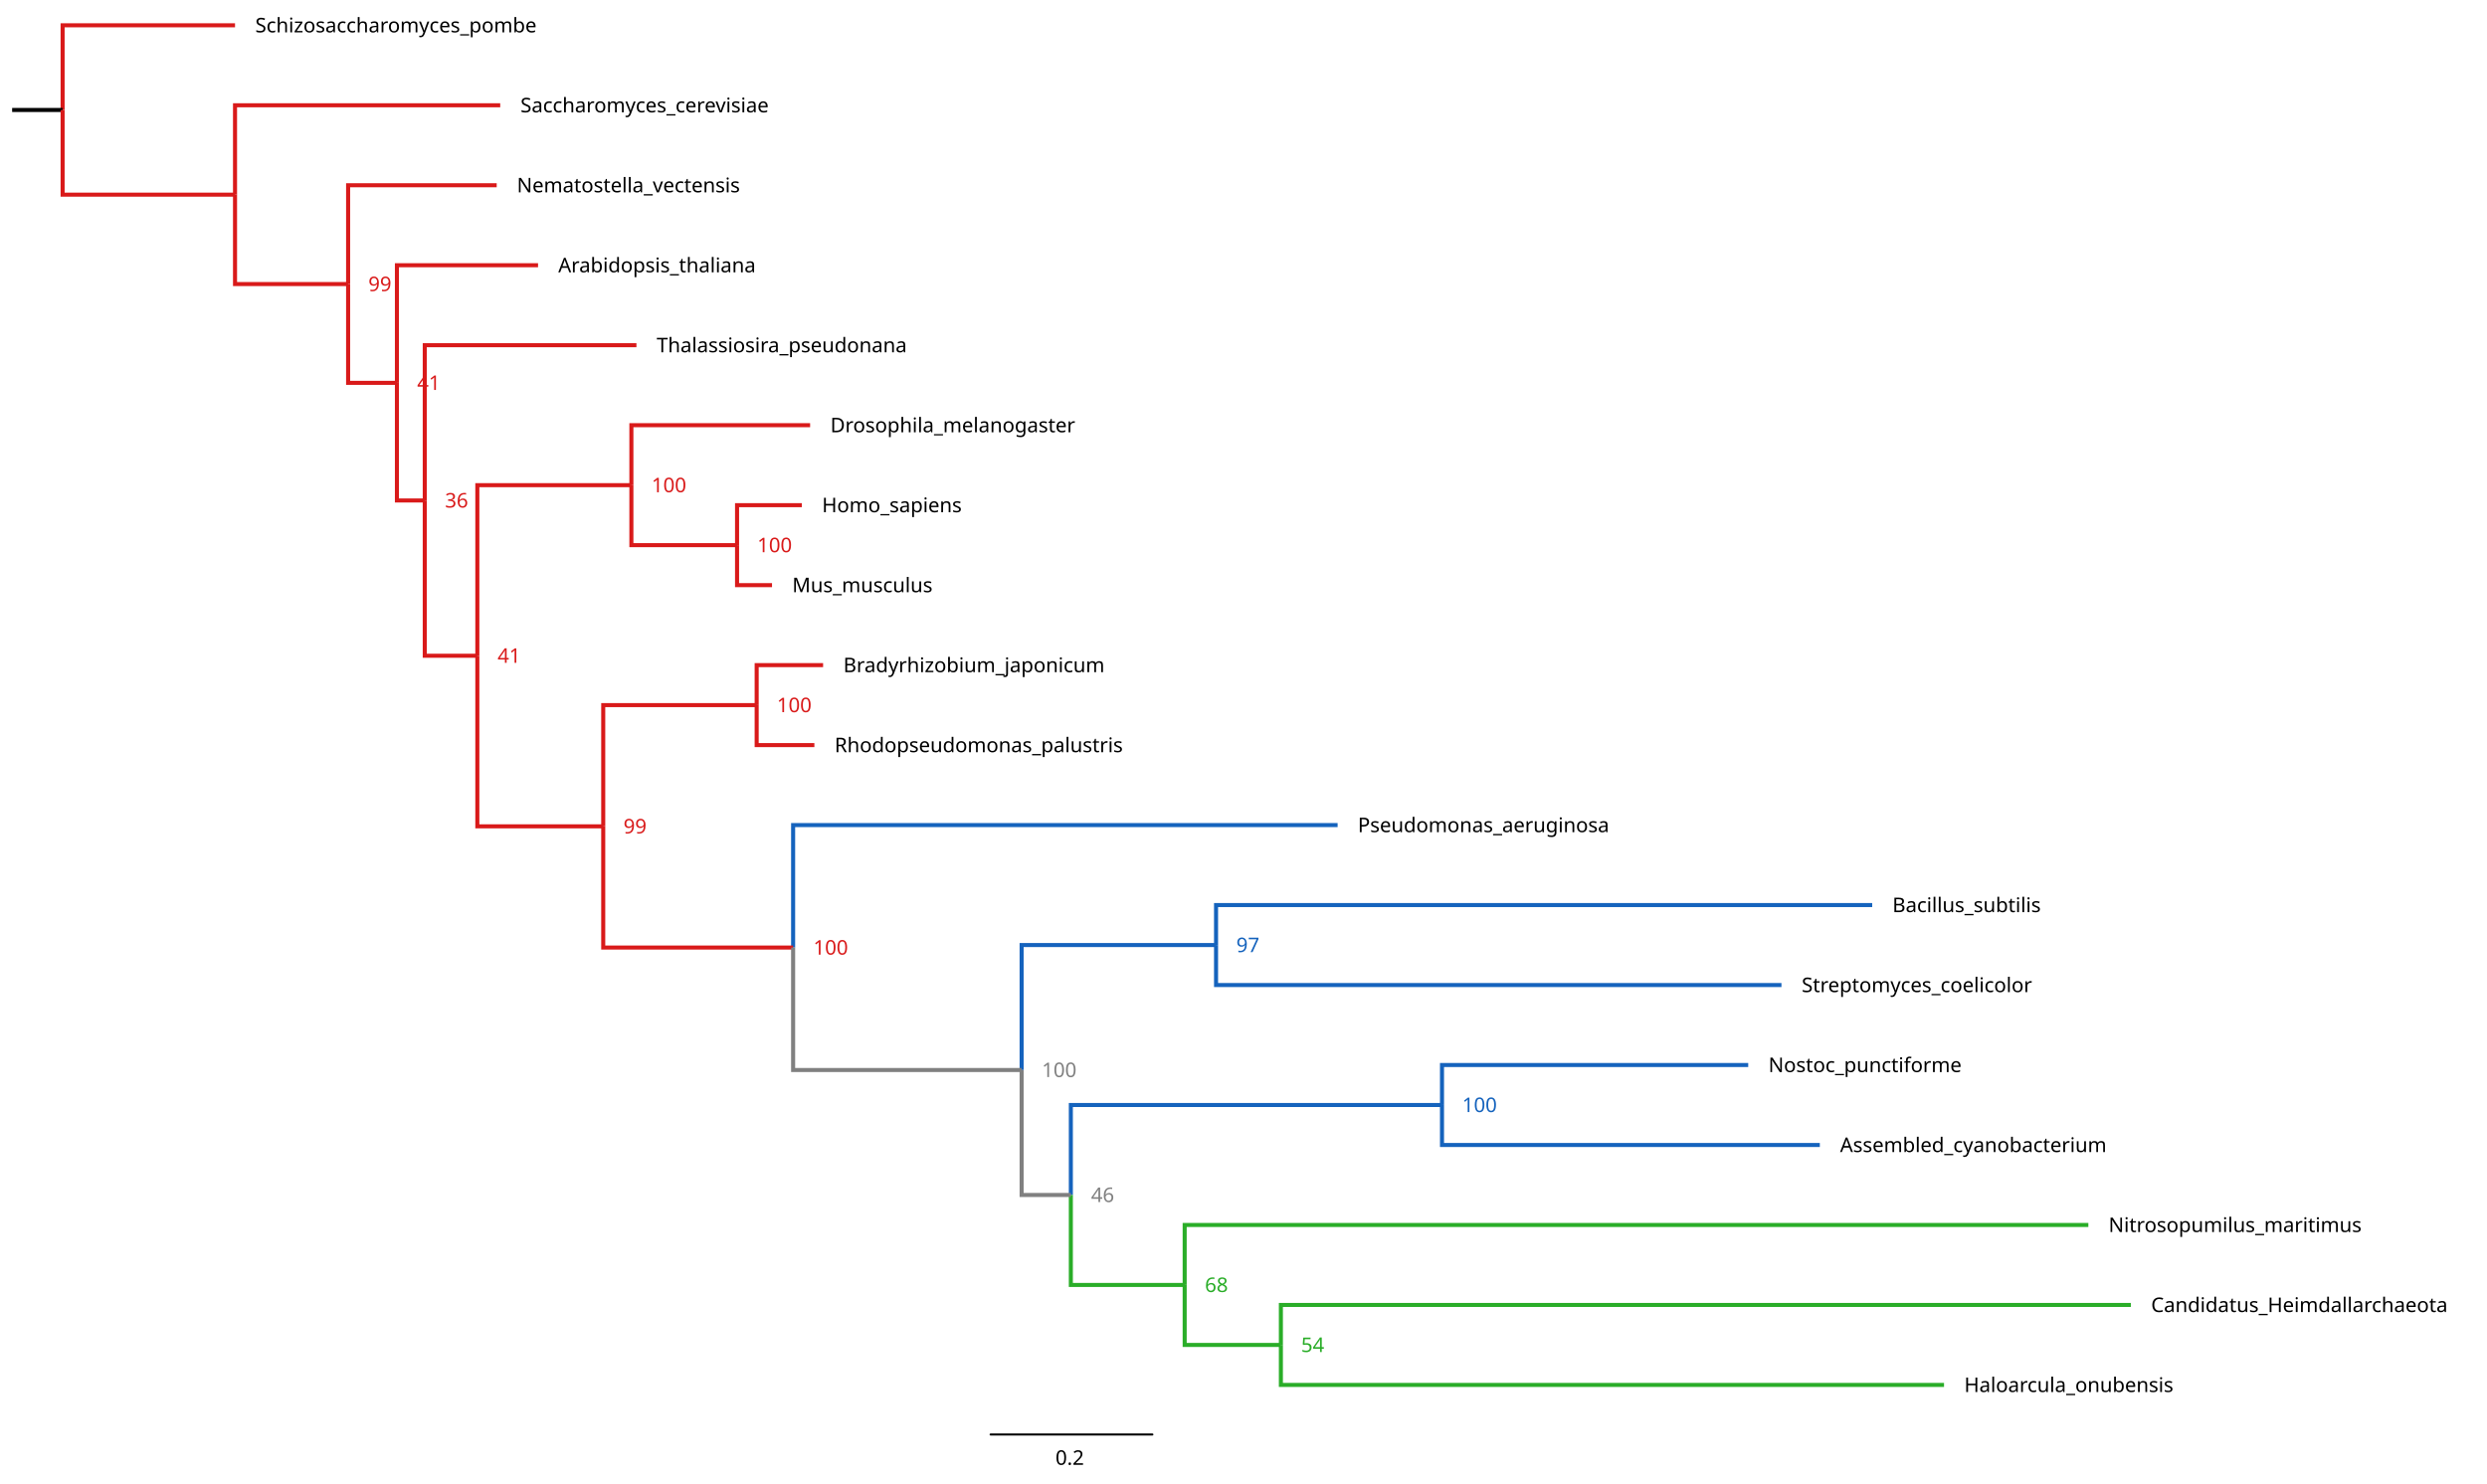
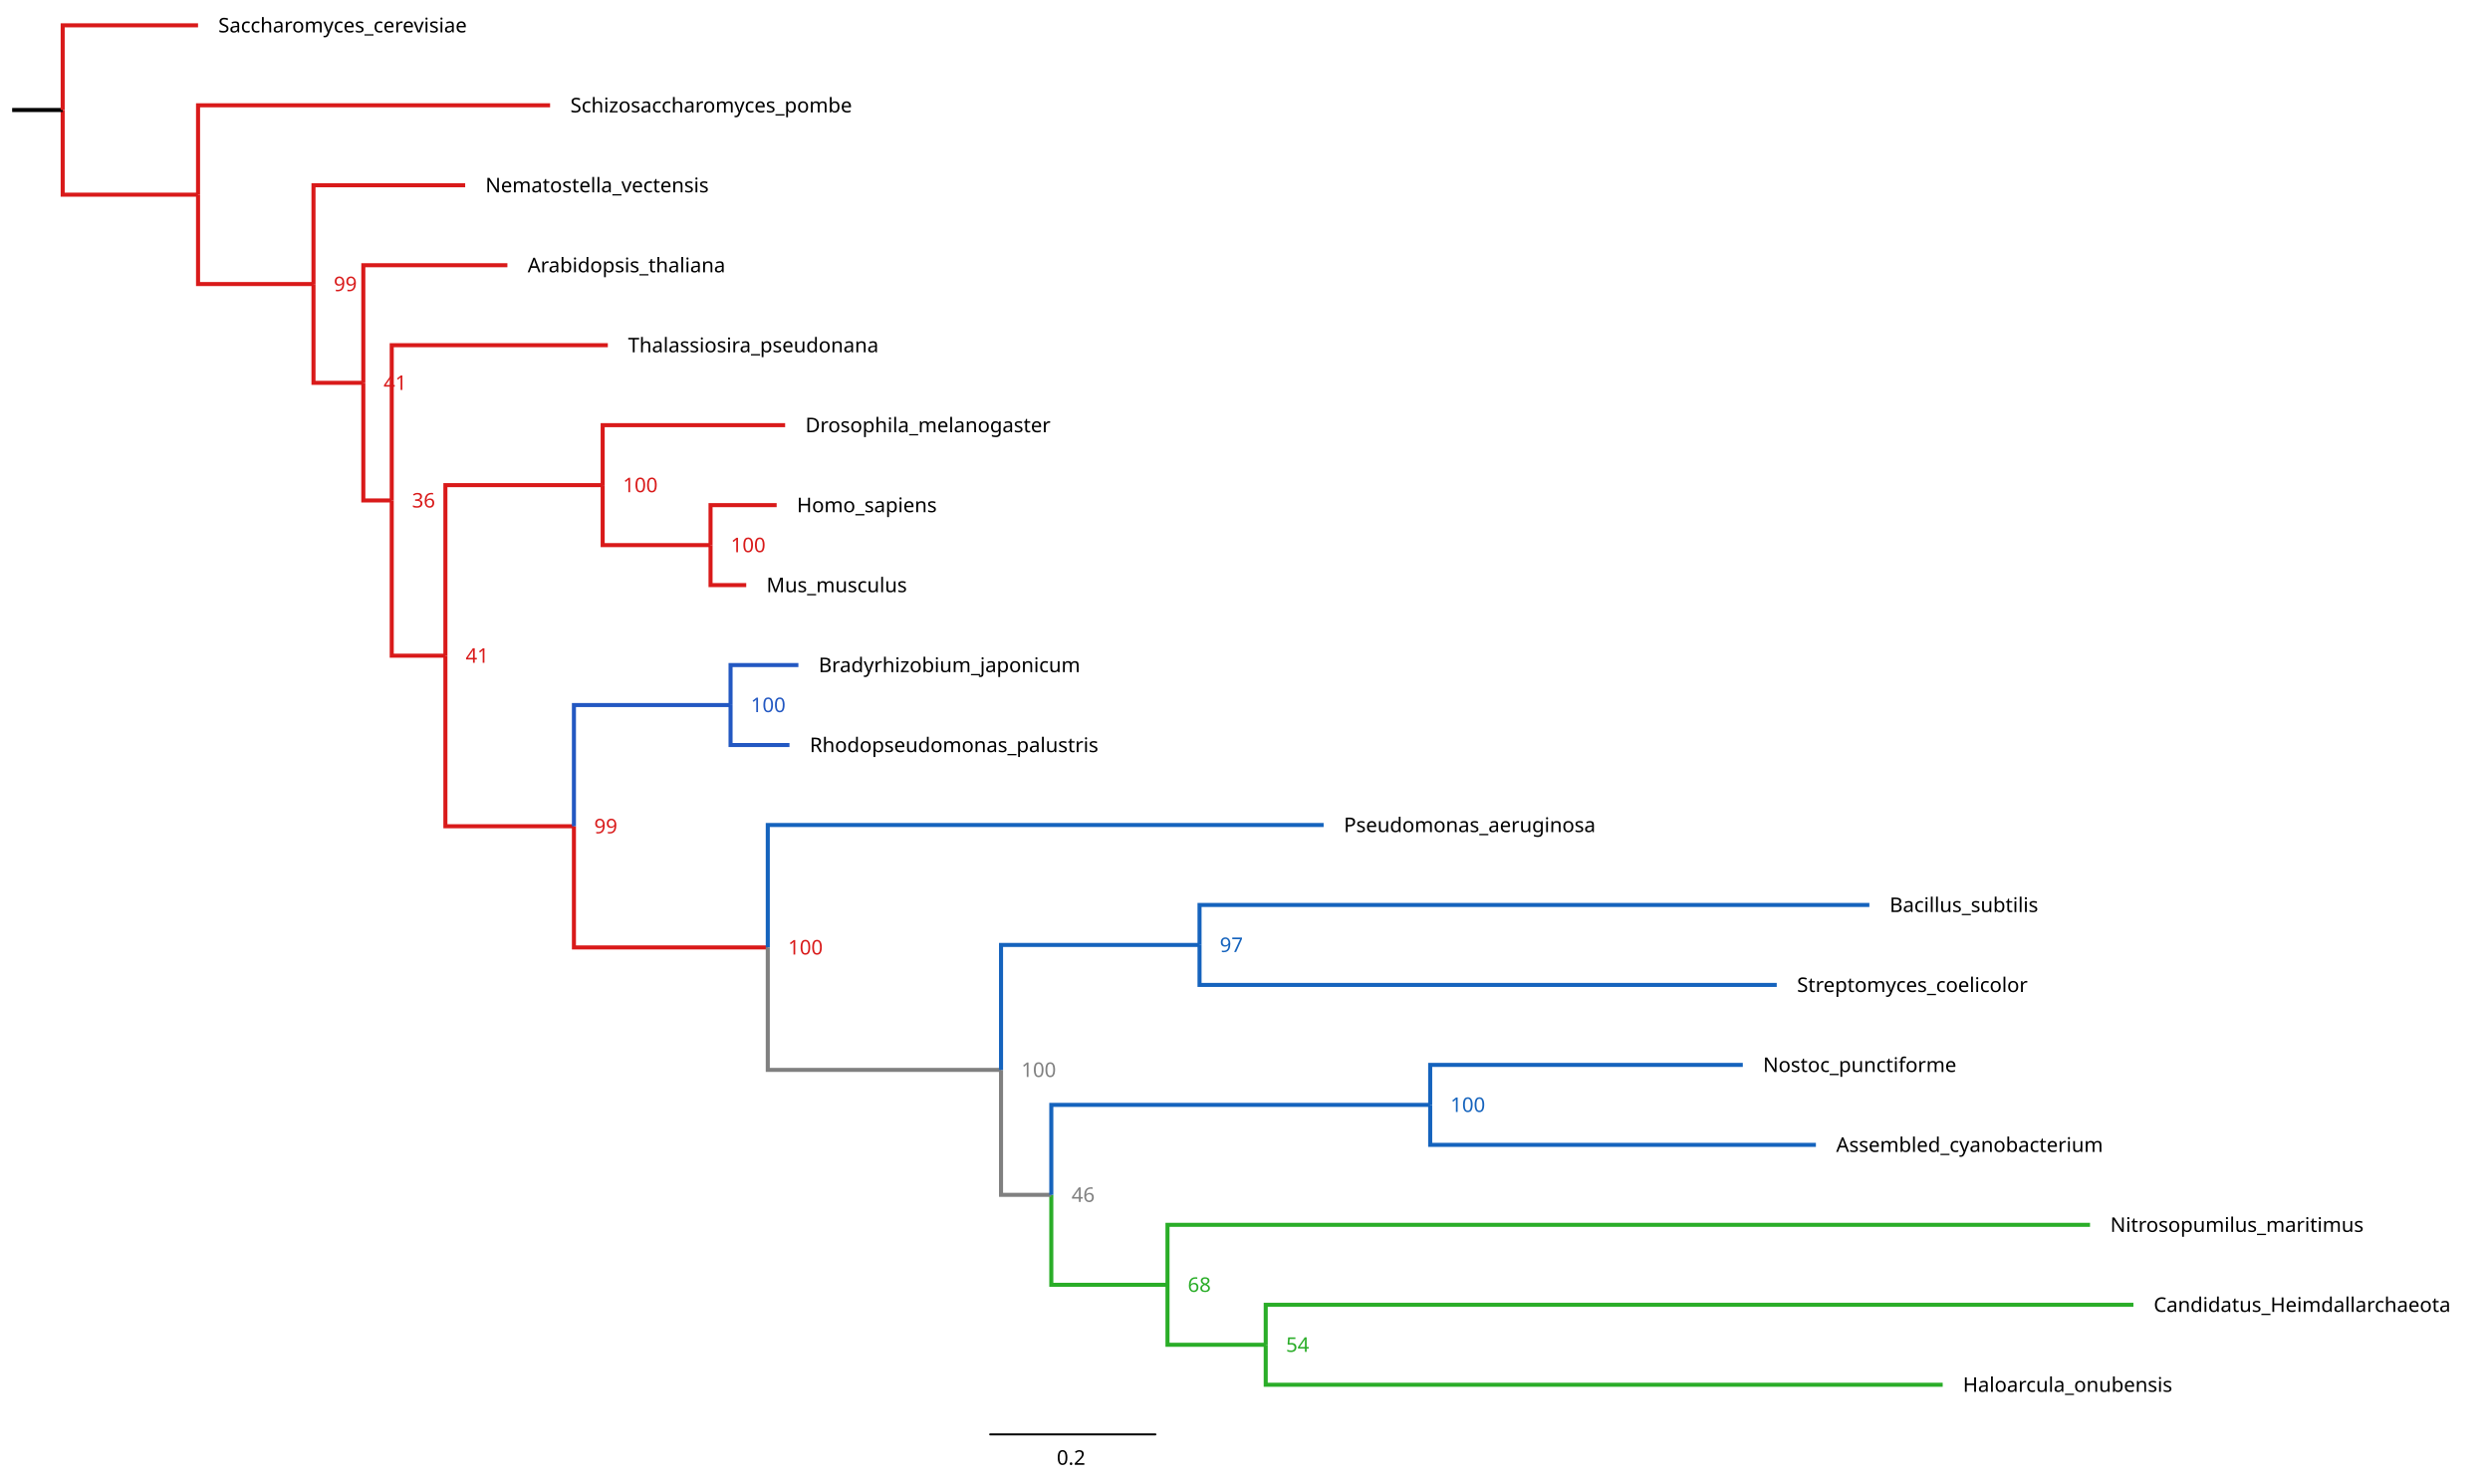
- <svg xmlns="http://www.w3.org/2000/svg" style="fill-opacity:1; color-rendering:auto; color-interpolation:auto; text-rendering:auto; stroke:black; stroke-linecap:square; stroke-miterlimit:10; shape-rendering:auto; stroke-opacity:1; fill:black; stroke-dasharray:none; font-weight:normal; stroke-width:1; font-family:'Dialog'; font-style:normal; stroke-linejoin:miter; font-size:12; stroke-dashoffset:0; image-rendering:auto;" width="1229.0" viewBox="0 0 1229.0 733.0" height="733.0">
+ <svg xmlns="http://www.w3.org/2000/svg" style="fill-opacity:1; color-rendering:auto; color-interpolation:auto; text-rendering:auto; stroke:black; stroke-linecap:square; stroke-miterlimit:10; shape-rendering:auto; stroke-opacity:1; fill:black; stroke-dasharray:none; font-weight:normal; stroke-width:1; font-family:'Dialog'; font-style:normal; stroke-linejoin:miter; font-size:12; stroke-dashoffset:0; image-rendering:auto;" width="1229.0" viewBox="0 0 1229.0 732.0" height="732.0">
  <defs id="genericDefs" />
  <g>
    <g transform="translate(6,6)" style="text-rendering:optimizeLegibility; font-size:10; font-family:sans-serif; stroke-linecap:round; stroke-linejoin:round;">
-       <line y2="703" style="fill:none;" x1="483.518" x2="563.482" y1="703" />
-       <text x="515.595" xml:space="preserve" y="718" style="stroke:none;">0.2</text>
+       <line y2="702" style="fill:none;" x1="482.733" x2="564.267" y1="702" />
+       <text x="515.595" xml:space="preserve" y="717" style="stroke:none;">0.2</text>
    </g>
    <g transform="translate(6,6)" style="fill:rgb(21,99,189); text-rendering:optimizeLegibility; stroke-width:2; stroke-linecap:butt; stroke:rgb(21,99,189);">
-       <path style="fill:none;" d="M706.589 540.147 L523.178 540.147 L523.178 584.618" />
-       <path d="M1025.999 599.441 L579.427 599.441 L579.427 629.088" style="fill:none; stroke:rgb(42,173,40);" />
-       <path d="M259.89 125.088 L190.149 125.088 L190.149 183.224" style="fill:none; stroke:rgb(217,26,26);" />
-       <path d="M241.196 46.029 L110.145 46.029 L110.145 90.21" style="fill:none; stroke:rgb(217,26,26);" />
-       <path d="M1047 638.971 L626.974 638.971 L626.974 658.735" style="fill:none; stroke:rgb(42,173,40);" />
-       <path style="fill:none;" d="M655.01 401.794 L385.937 401.794 L385.937 462.324" />
-       <path style="fill:none;" d="M594.935 461.088 L498.85 461.088 L498.85 522.853" />
-       <path d="M385.937 462.324 L292.099 462.324 L292.099 402.412" style="fill:none; stroke:rgb(217,26,26);" />
-       <path style="fill:none;" d="M874.342 480.853 L594.935 480.853 L594.935 461.088" />
-       <path d="M954.679 678.5 L626.974 678.5 L626.974 658.735" style="fill:none; stroke:rgb(42,173,40);" />
-       <path d="M579.427 629.088 L523.178 629.088 L523.178 584.618" style="fill:none; stroke:rgb(42,173,40);" />
-       <path style="fill:none;" d="M919.185 441.324 L594.935 441.324 L594.935 461.088" />
-       <path d="M203.904 241.36 L190.149 241.36 L190.149 183.224" style="fill:none; stroke:rgb(217,26,26);" />
-       <path d="M358.231 263.441 L306.01 263.441 L306.01 233.794" style="fill:none; stroke:rgb(217,26,26);" />
-       <path style="fill:none;" d="M893.302 559.912 L706.589 559.912 L706.589 540.147" />
-       <path d="M400.752 322.735 L367.921 322.735 L367.921 342.5" style="fill:none; stroke:rgb(217,26,26);" />
-       <path d="M396.438 362.265 L367.921 362.265 L367.921 342.5" style="fill:none; stroke:rgb(217,26,26);" />
-       <path d="M292.099 402.412 L229.881 402.412 L229.881 318.103" style="fill:none; stroke:rgb(217,26,26);" />
-       <path d="M523.178 584.618 L498.85 584.618 L498.85 522.853" style="fill:none; stroke:gray;" />
-       <path d="M166.028 134.392 L110.145 134.392 L110.145 90.21" style="fill:none; stroke:rgb(217,26,26);" />
-       <path d="M375.508 283.206 L358.231 283.206 L358.231 263.441" style="fill:none; stroke:rgb(217,26,26);" />
-       <path d="M498.85 522.853 L385.937 522.853 L385.937 462.324" style="fill:none; stroke:gray;" />
-       <path d="M367.921 342.5 L292.099 342.5 L292.099 402.412" style="fill:none; stroke:rgb(217,26,26);" />
-       <path d="M110.145 6.5 L24.938 6.5 L24.938 48.355" style="fill:none; stroke:rgb(217,26,26);" />
-       <path d="M306.01 233.794 L229.881 233.794 L229.881 318.103" style="fill:none; stroke:rgb(217,26,26);" />
-       <path d="M190.149 183.224 L166.028 183.224 L166.028 134.392" style="fill:none; stroke:rgb(217,26,26);" />
-       <path d="M394.337 204.147 L306.01 204.147 L306.01 233.794" style="fill:none; stroke:rgb(217,26,26);" />
-       <path d="M626.974 658.735 L579.427 658.735 L579.427 629.088" style="fill:none; stroke:rgb(42,173,40);" />
-       <path d="M0 48.355 L24.938 48.355" style="fill:none; stroke:black;" />
-       <path d="M110.145 90.21 L24.938 90.21 L24.938 48.355" style="fill:none; stroke:rgb(217,26,26);" />
-       <path style="fill:none;" d="M857.916 520.382 L706.589 520.382 L706.589 540.147" />
-       <path d="M239.455 85.559 L166.028 85.559 L166.028 134.392" style="fill:none; stroke:rgb(217,26,26);" />
-       <path d="M390.233 243.677 L358.231 243.677 L358.231 263.441" style="fill:none; stroke:rgb(217,26,26);" />
-       <path d="M229.881 318.103 L203.904 318.103 L203.904 241.36" style="fill:none; stroke:rgb(217,26,26);" />
-       <path d="M308.507 164.618 L203.904 164.618 L203.904 241.36" style="fill:none; stroke:rgb(217,26,26);" />
+       <path style="fill:none;" d="M854.203 519.618 L699.905 519.618 L699.905 539.353" />
+       <path d="M570.246 628.162 L512.893 628.162 L512.893 583.757" style="fill:none; stroke:rgb(42,173,40);" />
+       <path d="M512.893 583.757 L488.087 583.757 L488.087 522.085" style="fill:none; stroke:gray;" />
+       <path d="M294.007 164.382 L187.35 164.382 L187.35 241.011" style="fill:none; stroke:rgb(217,26,26);" />
+       <path d="M91.75 90.086 L24.938 90.086 L24.938 48.293" style="fill:none; stroke:rgb(217,26,26);" />
+       <path d="M372.957 461.645 L277.277 461.645 L277.277 401.823" style="fill:none; stroke:rgb(217,26,26);" />
+       <path d="M388.063 322.265 L354.587 322.265 L354.587 342" style="fill:none; stroke:rgb(35,88,194);" />
+       <path d="M213.837 317.639 L187.35 317.639 L187.35 241.011" style="fill:none; stroke:rgb(217,26,26);" />
+       <path d="M173.325 182.961 L148.731 182.961 L148.731 134.201" style="fill:none; stroke:rgb(217,26,26);" />
+       <path d="M291.46 233.456 L213.837 233.456 L213.837 317.639" style="fill:none; stroke:rgb(217,26,26);" />
+       <path d="M223.599 85.441 L148.731 85.441 L148.731 134.201" style="fill:none; stroke:rgb(217,26,26);" />
+       <path d="M148.731 134.201 L91.75 134.201 L91.75 90.086" style="fill:none; stroke:rgb(217,26,26);" />
+       <path d="M344.707 263.059 L291.46 263.059 L291.46 233.456" style="fill:none; stroke:rgb(217,26,26);" />
+       <path d="M383.664 361.735 L354.587 361.735 L354.587 342" style="fill:none; stroke:rgb(35,88,194);" />
+       <path style="fill:none;" d="M916.675 440.676 L586.059 440.676 L586.059 460.412" />
+       <path style="fill:none;" d="M647.313 401.206 L372.957 401.206 L372.957 461.645" />
+       <path d="M0 48.293 L24.938 48.293" style="fill:none; stroke:black;" />
+       <path d="M265.51 45.971 L91.75 45.971 L91.75 90.086" style="fill:none; stroke:rgb(217,26,26);" />
+       <path d="M244.436 124.912 L173.325 124.912 L173.325 182.961" style="fill:none; stroke:rgb(217,26,26);" />
+       <path d="M1047 638.029 L618.726 638.029 L618.726 657.765" style="fill:none; stroke:rgb(42,173,40);" />
+       <path style="fill:none;" d="M890.284 559.088 L699.905 559.088 L699.905 539.353" />
+       <path d="M618.726 657.765 L570.246 657.765 L570.246 628.162" style="fill:none; stroke:rgb(42,173,40);" />
+       <path style="fill:none;" d="M870.952 480.147 L586.059 480.147 L586.059 460.412" />
+       <path d="M952.866 677.5 L618.726 677.5 L618.726 657.765" style="fill:none; stroke:rgb(42,173,40);" />
+       <path d="M488.087 522.085 L372.957 522.085 L372.957 461.645" style="fill:none; stroke:gray;" />
+       <path d="M277.277 401.823 L213.837 401.823 L213.837 317.639" style="fill:none; stroke:rgb(217,26,26);" />
+       <path d="M1025.587 598.559 L570.246 598.559 L570.246 628.162" style="fill:none; stroke:rgb(42,173,40);" />
+       <path d="M377.337 243.323 L344.707 243.323 L344.707 263.059" style="fill:none; stroke:rgb(217,26,26);" />
+       <path d="M354.587 342 L277.277 342 L277.277 401.823" style="fill:none; stroke:rgb(35,88,194);" />
+       <path d="M362.323 282.794 L344.707 282.794 L344.707 263.059" style="fill:none; stroke:rgb(217,26,26);" />
+       <path style="fill:none;" d="M699.905 539.353 L512.893 539.353 L512.893 583.757" />
+       <path d="M91.75 6.5 L24.938 6.5 L24.938 48.293" style="fill:none; stroke:rgb(217,26,26);" />
+       <path d="M187.35 241.011 L173.325 241.011 L173.325 182.961" style="fill:none; stroke:rgb(217,26,26);" />
+       <path d="M381.522 203.853 L291.46 203.853 L291.46 233.456" style="fill:none; stroke:rgb(217,26,26);" />
+       <path style="fill:none;" d="M586.059 460.412 L488.087 460.412 L488.087 522.085" />
    </g>
-     <g transform="translate(6,6) matrix(1,0,0,1,385.5081,276.7059)" style="text-rendering:optimizeLegibility; stroke-width:2; font-size:10; font-family:'.AppleSystemUIFont'; stroke-linecap:butt;">
+     <g transform="translate(6,6) matrix(1,0,0,1,864.2035,513.1176)" style="text-rendering:optimizeLegibility; stroke-width:2; font-size:10; font-family:'.AppleSystemUIFont'; stroke-linecap:butt;">
+       <text x="0" xml:space="preserve" y="10" style="stroke:none;">Nostoc_punctiforme</text>
+     </g>
+     <g transform="matrix(1,0,0,1,260.4357,124.4118)" style="text-rendering:optimizeLegibility; stroke-width:2; font-size:10; font-family:'.AppleSystemUIFont'; stroke-linecap:butt;">
+       <text x="0" xml:space="preserve" y="10" style="stroke:none;">Arabidopsis_thaliana</text>
+     </g>
+     <g transform="matrix(1,0,0,1,1063,637.5294)" style="text-rendering:optimizeLegibility; stroke-width:2; font-size:10; font-family:'.AppleSystemUIFont'; stroke-linecap:butt;">
+       <text x="0" xml:space="preserve" y="10" style="stroke:none;">Candidatus_Heimdallarchaeota</text>
+     </g>
+     <g transform="matrix(1,0,0,1,906.2844,558.5882)" style="text-rendering:optimizeLegibility; stroke-width:2; font-size:10; font-family:'.AppleSystemUIFont'; stroke-linecap:butt;">
+       <text x="0" xml:space="preserve" y="10" style="stroke:none;">Assembled_cyanobacterium</text>
+     </g>
+     <g transform="matrix(1,0,0,1,310.0071,163.8824)" style="text-rendering:optimizeLegibility; stroke-width:2; font-size:10; font-family:'.AppleSystemUIFont'; stroke-linecap:butt;">
+       <text x="0" xml:space="preserve" y="10" style="stroke:none;">Thalassiosira_pseudonana</text>
+     </g>
+     <g transform="matrix(1,0,0,1,886.9521,479.6471)" style="text-rendering:optimizeLegibility; stroke-width:2; font-size:10; font-family:'.AppleSystemUIFont'; stroke-linecap:butt;">
+       <text x="0" xml:space="preserve" y="10" style="stroke:none;">Streptomyces_coelicolor</text>
+     </g>
+     <g transform="matrix(1,0,0,1,404.0631,321.7647)" style="text-rendering:optimizeLegibility; stroke-width:2; font-size:10; font-family:'.AppleSystemUIFont'; stroke-linecap:butt;">
+       <text x="0" xml:space="preserve" y="10" style="stroke:none;">Bradyrhizobium_japonicum</text>
+     </g>
+     <g transform="matrix(1,0,0,1,968.8665,677)" style="text-rendering:optimizeLegibility; stroke-width:2; font-size:10; font-family:'.AppleSystemUIFont'; stroke-linecap:butt;">
+       <text x="0" xml:space="preserve" y="10" style="stroke:none;">Haloarcula_onubensis</text>
+     </g>
+     <g transform="matrix(1,0,0,1,239.5986,84.9412)" style="text-rendering:optimizeLegibility; stroke-width:2; font-size:10; font-family:'.AppleSystemUIFont'; stroke-linecap:butt;">
+       <text x="0" xml:space="preserve" y="10" style="stroke:none;">Nematostella_vectensis</text>
+     </g>
+     <g transform="matrix(1,0,0,1,1041.587,598.0588)" style="text-rendering:optimizeLegibility; stroke-width:2; font-size:10; font-family:'.AppleSystemUIFont'; stroke-linecap:butt;">
+       <text x="0" xml:space="preserve" y="10" style="stroke:none;">Nitrosopumilus_maritimus</text>
+     </g>
+     <g transform="matrix(1,0,0,1,393.3374,242.8235)" style="text-rendering:optimizeLegibility; stroke-width:2; font-size:10; font-family:'.AppleSystemUIFont'; stroke-linecap:butt;">
+       <text x="0" xml:space="preserve" y="10" style="stroke:none;">Homo_sapiens</text>
+     </g>
+     <g transform="matrix(1,0,0,1,399.6639,361.2353)" style="text-rendering:optimizeLegibility; stroke-width:2; font-size:10; font-family:'.AppleSystemUIFont'; stroke-linecap:butt;">
+       <text x="0" xml:space="preserve" y="10" style="stroke:none;">Rhodopseudomonas_palustris</text>
+     </g>
+     <g transform="matrix(1,0,0,1,107.7503,6)" style="text-rendering:optimizeLegibility; stroke-width:2; font-size:10; font-family:'.AppleSystemUIFont'; stroke-linecap:butt;">
+       <text x="0" xml:space="preserve" y="10" style="stroke:none;">Saccharomyces_cerevisiae</text>
+     </g>
+     <g transform="matrix(1,0,0,1,378.3234,282.2941)" style="text-rendering:optimizeLegibility; stroke-width:2; font-size:10; font-family:'.AppleSystemUIFont'; stroke-linecap:butt;">
      <text x="0" xml:space="preserve" y="10" style="stroke:none;">Mus_musculus</text>
    </g>
-     <g transform="matrix(1,0,0,1,1041.999,598.9412)" style="text-rendering:optimizeLegibility; stroke-width:2; font-size:10; font-family:'.AppleSystemUIFont'; stroke-linecap:butt;">
-       <text x="0" xml:space="preserve" y="10" style="stroke:none;">Nitrosopumilus_maritimus</text>
+     <g transform="matrix(1,0,0,1,397.5221,203.3529)" style="text-rendering:optimizeLegibility; stroke-width:2; font-size:10; font-family:'.AppleSystemUIFont'; stroke-linecap:butt;">
+       <text x="0" xml:space="preserve" y="10" style="stroke:none;">Drosophila_melanogaster</text>
    </g>
-     <g transform="matrix(1,0,0,1,257.1962,45.5294)" style="text-rendering:optimizeLegibility; stroke-width:2; font-size:10; font-family:'.AppleSystemUIFont'; stroke-linecap:butt;">
-       <text x="0" xml:space="preserve" y="10" style="stroke:none;">Saccharomyces_cerevisiae</text>
+     <g transform="matrix(1,0,0,1,663.3128,400.7059)" style="text-rendering:optimizeLegibility; stroke-width:2; font-size:10; font-family:'.AppleSystemUIFont'; stroke-linecap:butt;">
+       <text x="0" xml:space="preserve" y="10" style="stroke:none;">Pseudomonas_aeruginosa</text>
    </g>
-     <g transform="matrix(1,0,0,1,275.8904,124.5882)" style="text-rendering:optimizeLegibility; stroke-width:2; font-size:10; font-family:'.AppleSystemUIFont'; stroke-linecap:butt;">
-       <text x="0" xml:space="preserve" y="10" style="stroke:none;">Arabidopsis_thaliana</text>
+     <g transform="matrix(1,0,0,1,932.6751,440.1765)" style="text-rendering:optimizeLegibility; stroke-width:2; font-size:10; font-family:'.AppleSystemUIFont'; stroke-linecap:butt;">
+       <text x="0" xml:space="preserve" y="10" style="stroke:none;">Bacillus_subtilis</text>
    </g>
-     <g transform="matrix(1,0,0,1,126.1453,6)" style="text-rendering:optimizeLegibility; stroke-width:2; font-size:10; font-family:'.AppleSystemUIFont'; stroke-linecap:butt;">
+     <g transform="matrix(1,0,0,1,281.5104,45.4706)" style="text-rendering:optimizeLegibility; stroke-width:2; font-size:10; font-family:'.AppleSystemUIFont'; stroke-linecap:butt;">
      <text x="0" xml:space="preserve" y="10" style="stroke:none;">Schizosaccharomyces_pombe</text>
    </g>
-     <g transform="matrix(1,0,0,1,671.0095,401.2941)" style="text-rendering:optimizeLegibility; stroke-width:2; font-size:10; font-family:'.AppleSystemUIFont'; stroke-linecap:butt;">
-       <text x="0" xml:space="preserve" y="10" style="stroke:none;">Pseudomonas_aeruginosa</text>
+     <g transform="matrix(1,0,0,1,586.2459,627.6618)" style="stroke-linecap:butt; font-size:10; fill:rgb(42,173,40); text-rendering:optimizeLegibility; font-family:sans-serif; stroke:rgb(42,173,40); stroke-width:2;">
+       <text x="0" xml:space="preserve" y="10" style="stroke:none;">68</text>
    </g>
-     <g transform="matrix(1,0,0,1,1063,638.4706)" style="text-rendering:optimizeLegibility; stroke-width:2; font-size:10; font-family:'.AppleSystemUIFont'; stroke-linecap:butt;">
-       <text x="0" xml:space="preserve" y="10" style="stroke:none;">Candidatus_Heimdallarchaeota</text>
+     <g transform="matrix(1,0,0,1,634.7264,657.2647)" style="stroke-linecap:butt; font-size:10; fill:rgb(42,173,40); text-rendering:optimizeLegibility; font-family:sans-serif; stroke:rgb(42,173,40); stroke-width:2;">
+       <text x="0" xml:space="preserve" y="10" style="stroke:none;">54</text>
    </g>
-     <g transform="matrix(1,0,0,1,890.3423,480.3529)" style="text-rendering:optimizeLegibility; stroke-width:2; font-size:10; font-family:'.AppleSystemUIFont'; stroke-linecap:butt;">
-       <text x="0" xml:space="preserve" y="10" style="stroke:none;">Streptomyces_coelicolor</text>
+     <g transform="matrix(1,0,0,1,528.8926,583.2574)" style="stroke-linecap:butt; font-size:10; fill:gray; text-rendering:optimizeLegibility; font-family:sans-serif; stroke:gray; stroke-width:2;">
+       <text x="0" xml:space="preserve" y="10" style="stroke:none;">46</text>
    </g>
-     <g transform="matrix(1,0,0,1,970.6793,678)" style="text-rendering:optimizeLegibility; stroke-width:2; font-size:10; font-family:'.AppleSystemUIFont'; stroke-linecap:butt;">
-       <text x="0" xml:space="preserve" y="10" style="stroke:none;">Haloarcula_onubensis</text>
-     </g>
-     <g transform="matrix(1,0,0,1,410.337,203.6471)" style="text-rendering:optimizeLegibility; stroke-width:2; font-size:10; font-family:'.AppleSystemUIFont'; stroke-linecap:butt;">
-       <text x="0" xml:space="preserve" y="10" style="stroke:none;">Drosophila_melanogaster</text>
-     </g>
-     <g transform="matrix(1,0,0,1,935.1848,440.8235)" style="text-rendering:optimizeLegibility; stroke-width:2; font-size:10; font-family:'.AppleSystemUIFont'; stroke-linecap:butt;">
-       <text x="0" xml:space="preserve" y="10" style="stroke:none;">Bacillus_subtilis</text>
-     </g>
-     <g transform="matrix(1,0,0,1,909.3023,559.4118)" style="text-rendering:optimizeLegibility; stroke-width:2; font-size:10; font-family:'.AppleSystemUIFont'; stroke-linecap:butt;">
-       <text x="0" xml:space="preserve" y="10" style="stroke:none;">Assembled_cyanobacterium</text>
-     </g>
-     <g transform="matrix(1,0,0,1,416.7521,322.2353)" style="text-rendering:optimizeLegibility; stroke-width:2; font-size:10; font-family:'.AppleSystemUIFont'; stroke-linecap:butt;">
-       <text x="0" xml:space="preserve" y="10" style="stroke:none;">Bradyrhizobium_japonicum</text>
-     </g>
-     <g transform="matrix(1,0,0,1,873.9162,519.8824)" style="text-rendering:optimizeLegibility; stroke-width:2; font-size:10; font-family:'.AppleSystemUIFont'; stroke-linecap:butt;">
-       <text x="0" xml:space="preserve" y="10" style="stroke:none;">Nostoc_punctiforme</text>
-     </g>
-     <g transform="matrix(1,0,0,1,412.4376,361.7647)" style="text-rendering:optimizeLegibility; stroke-width:2; font-size:10; font-family:'.AppleSystemUIFont'; stroke-linecap:butt;">
-       <text x="0" xml:space="preserve" y="10" style="stroke:none;">Rhodopseudomonas_palustris</text>
-     </g>
-     <g transform="matrix(1,0,0,1,255.4546,85.0588)" style="text-rendering:optimizeLegibility; stroke-width:2; font-size:10; font-family:'.AppleSystemUIFont'; stroke-linecap:butt;">
-       <text x="0" xml:space="preserve" y="10" style="stroke:none;">Nematostella_vectensis</text>
-     </g>
-     <g transform="matrix(1,0,0,1,406.2329,243.1765)" style="text-rendering:optimizeLegibility; stroke-width:2; font-size:10; font-family:'.AppleSystemUIFont'; stroke-linecap:butt;">
-       <text x="0" xml:space="preserve" y="10" style="stroke:none;">Homo_sapiens</text>
-     </g>
-     <g transform="matrix(1,0,0,1,324.5073,164.1176)" style="text-rendering:optimizeLegibility; stroke-width:2; font-size:10; font-family:'.AppleSystemUIFont'; stroke-linecap:butt;">
-       <text x="0" xml:space="preserve" y="10" style="stroke:none;">Thalassiosira_pseudonana</text>
-     </g>
-     <g transform="matrix(1,0,0,1,722.5886,539.6471)" style="stroke-linecap:butt; font-size:10; fill:rgb(21,99,189); text-rendering:optimizeLegibility; font-family:sans-serif; stroke:rgb(21,99,189); stroke-width:2;">
+     <g transform="matrix(1,0,0,1,388.957,461.1452)" style="stroke-linecap:butt; font-size:10; fill:rgb(217,26,26); text-rendering:optimizeLegibility; font-family:sans-serif; stroke:rgb(217,26,26); stroke-width:2;">
      <text x="0" xml:space="preserve" y="10" style="stroke:none;">100</text>
    </g>
-     <g transform="matrix(1,0,0,1,383.9208,342)" style="stroke-linecap:butt; font-size:10; fill:rgb(217,26,26); text-rendering:optimizeLegibility; font-family:sans-serif; stroke:rgb(217,26,26); stroke-width:2;">
+     <g transform="matrix(1,0,0,1,229.8366,317.1392)" style="stroke-linecap:butt; font-size:10; fill:rgb(217,26,26); text-rendering:optimizeLegibility; font-family:sans-serif; stroke:rgb(217,26,26); stroke-width:2;">
+       <text x="0" xml:space="preserve" y="10" style="stroke:none;">41</text>
+     </g>
+     <g transform="matrix(1,0,0,1,189.3248,182.4613)" style="stroke-linecap:butt; font-size:10; fill:rgb(217,26,26); text-rendering:optimizeLegibility; font-family:sans-serif; stroke:rgb(217,26,26); stroke-width:2;">
+       <text x="0" xml:space="preserve" y="10" style="stroke:none;">41</text>
+     </g>
+     <g transform="matrix(1,0,0,1,307.4604,232.9559)" style="stroke-linecap:butt; font-size:10; fill:rgb(217,26,26); text-rendering:optimizeLegibility; font-family:sans-serif; stroke:rgb(217,26,26); stroke-width:2;">
      <text x="0" xml:space="preserve" y="10" style="stroke:none;">100</text>
    </g>
-     <g transform="matrix(1,0,0,1,514.8501,522.3529)" style="stroke-linecap:butt; font-size:10; fill:gray; text-rendering:optimizeLegibility; font-family:sans-serif; stroke:gray; stroke-width:2;">
+     <g transform="matrix(1,0,0,1,504.0873,521.5846)" style="stroke-linecap:butt; font-size:10; fill:gray; text-rendering:optimizeLegibility; font-family:sans-serif; stroke:gray; stroke-width:2;">
      <text x="0" xml:space="preserve" y="10" style="stroke:none;">100</text>
    </g>
-     <g transform="matrix(1,0,0,1,610.9352,460.5882)" style="stroke-linecap:butt; font-size:10; fill:rgb(21,99,189); text-rendering:optimizeLegibility; font-family:sans-serif; stroke:rgb(21,99,189); stroke-width:2;">
-       <text x="0" xml:space="preserve" y="10" style="stroke:none;">97</text>
+     <g transform="matrix(1,0,0,1,164.7307,133.7012)" style="stroke-linecap:butt; font-size:10; fill:rgb(217,26,26); text-rendering:optimizeLegibility; font-family:sans-serif; stroke:rgb(217,26,26); stroke-width:2;">
+       <text x="0" xml:space="preserve" y="10" style="stroke:none;">99</text>
    </g>
-     <g transform="matrix(1,0,0,1,401.9369,461.8235)" style="stroke-linecap:butt; font-size:10; fill:rgb(217,26,26); text-rendering:optimizeLegibility; font-family:sans-serif; stroke:rgb(217,26,26); stroke-width:2;">
+     <g transform="matrix(1,0,0,1,360.7069,262.5588)" style="stroke-linecap:butt; font-size:10; fill:rgb(217,26,26); text-rendering:optimizeLegibility; font-family:sans-serif; stroke:rgb(217,26,26); stroke-width:2;">
      <text x="0" xml:space="preserve" y="10" style="stroke:none;">100</text>
    </g>
-     <g transform="matrix(1,0,0,1,322.0096,233.2941)" style="stroke-linecap:butt; font-size:10; fill:rgb(217,26,26); text-rendering:optimizeLegibility; font-family:sans-serif; stroke:rgb(217,26,26); stroke-width:2;">
+     <g transform="matrix(1,0,0,1,293.2769,401.3226)" style="stroke-linecap:butt; font-size:10; fill:rgb(217,26,26); text-rendering:optimizeLegibility; font-family:sans-serif; stroke:rgb(217,26,26); stroke-width:2;">
+       <text x="0" xml:space="preserve" y="10" style="stroke:none;">99</text>
+     </g>
+     <g transform="matrix(1,0,0,1,370.5871,341.5)" style="stroke-linecap:butt; font-size:10; fill:rgb(35,88,194); text-rendering:optimizeLegibility; font-family:sans-serif; stroke:rgb(35,88,194); stroke-width:2;">
      <text x="0" xml:space="preserve" y="10" style="stroke:none;">100</text>
    </g>
-     <g transform="matrix(1,0,0,1,595.4267,628.5882)" style="stroke-linecap:butt; font-size:10; fill:rgb(42,173,40); text-rendering:optimizeLegibility; font-family:sans-serif; stroke:rgb(42,173,40); stroke-width:2;">
-       <text x="0" xml:space="preserve" y="10" style="stroke:none;">68</text>
+     <g transform="matrix(1,0,0,1,715.9046,538.8529)" style="stroke-linecap:butt; font-size:10; fill:rgb(21,99,189); text-rendering:optimizeLegibility; font-family:sans-serif; stroke:rgb(21,99,189); stroke-width:2;">
+       <text x="0" xml:space="preserve" y="10" style="stroke:none;">100</text>
    </g>
-     <g transform="matrix(1,0,0,1,206.1489,182.7243)" style="stroke-linecap:butt; font-size:10; fill:rgb(217,26,26); text-rendering:optimizeLegibility; font-family:sans-serif; stroke:rgb(217,26,26); stroke-width:2;">
-       <text x="0" xml:space="preserve" y="10" style="stroke:none;">41</text>
-     </g>
-     <g transform="matrix(1,0,0,1,642.9736,658.2353)" style="stroke-linecap:butt; font-size:10; fill:rgb(42,173,40); text-rendering:optimizeLegibility; font-family:sans-serif; stroke:rgb(42,173,40); stroke-width:2;">
-       <text x="0" xml:space="preserve" y="10" style="stroke:none;">54</text>
-     </g>
-     <g transform="matrix(1,0,0,1,219.9038,240.8603)" style="stroke-linecap:butt; font-size:10; fill:rgb(217,26,26); text-rendering:optimizeLegibility; font-family:sans-serif; stroke:rgb(217,26,26); stroke-width:2;">
+     <g transform="matrix(1,0,0,1,203.3497,240.5108)" style="stroke-linecap:butt; font-size:10; fill:rgb(217,26,26); text-rendering:optimizeLegibility; font-family:sans-serif; stroke:rgb(217,26,26); stroke-width:2;">
      <text x="0" xml:space="preserve" y="10" style="stroke:none;">36</text>
    </g>
-     <g transform="matrix(1,0,0,1,374.2308,262.9412)" style="stroke-linecap:butt; font-size:10; fill:rgb(217,26,26); text-rendering:optimizeLegibility; font-family:sans-serif; stroke:rgb(217,26,26); stroke-width:2;">
-       <text x="0" xml:space="preserve" y="10" style="stroke:none;">100</text>
-     </g>
-     <g transform="matrix(1,0,0,1,308.0992,401.9118)" style="stroke-linecap:butt; font-size:10; fill:rgb(217,26,26); text-rendering:optimizeLegibility; font-family:sans-serif; stroke:rgb(217,26,26); stroke-width:2;">
-       <text x="0" xml:space="preserve" y="10" style="stroke:none;">99</text>
-     </g>
-     <g transform="matrix(1,0,0,1,539.1778,584.1176)" style="stroke-linecap:butt; font-size:10; fill:gray; text-rendering:optimizeLegibility; font-family:sans-serif; stroke:gray; stroke-width:2;">
-       <text x="0" xml:space="preserve" y="10" style="stroke:none;">46</text>
-     </g>
-     <g transform="matrix(1,0,0,1,245.8807,317.6029)" style="stroke-linecap:butt; font-size:10; fill:rgb(217,26,26); text-rendering:optimizeLegibility; font-family:sans-serif; stroke:rgb(217,26,26); stroke-width:2;">
-       <text x="0" xml:space="preserve" y="10" style="stroke:none;">41</text>
-     </g>
-     <g transform="matrix(1,0,0,1,182.0284,133.8915)" style="stroke-linecap:butt; font-size:10; fill:rgb(217,26,26); text-rendering:optimizeLegibility; font-family:sans-serif; stroke:rgb(217,26,26); stroke-width:2;">
-       <text x="0" xml:space="preserve" y="10" style="stroke:none;">99</text>
+     <g transform="matrix(1,0,0,1,602.0589,459.9118)" style="stroke-linecap:butt; font-size:10; fill:rgb(21,99,189); text-rendering:optimizeLegibility; font-family:sans-serif; stroke:rgb(21,99,189); stroke-width:2;">
+       <text x="0" xml:space="preserve" y="10" style="stroke:none;">97</text>
    </g>
  </g>
</svg>
